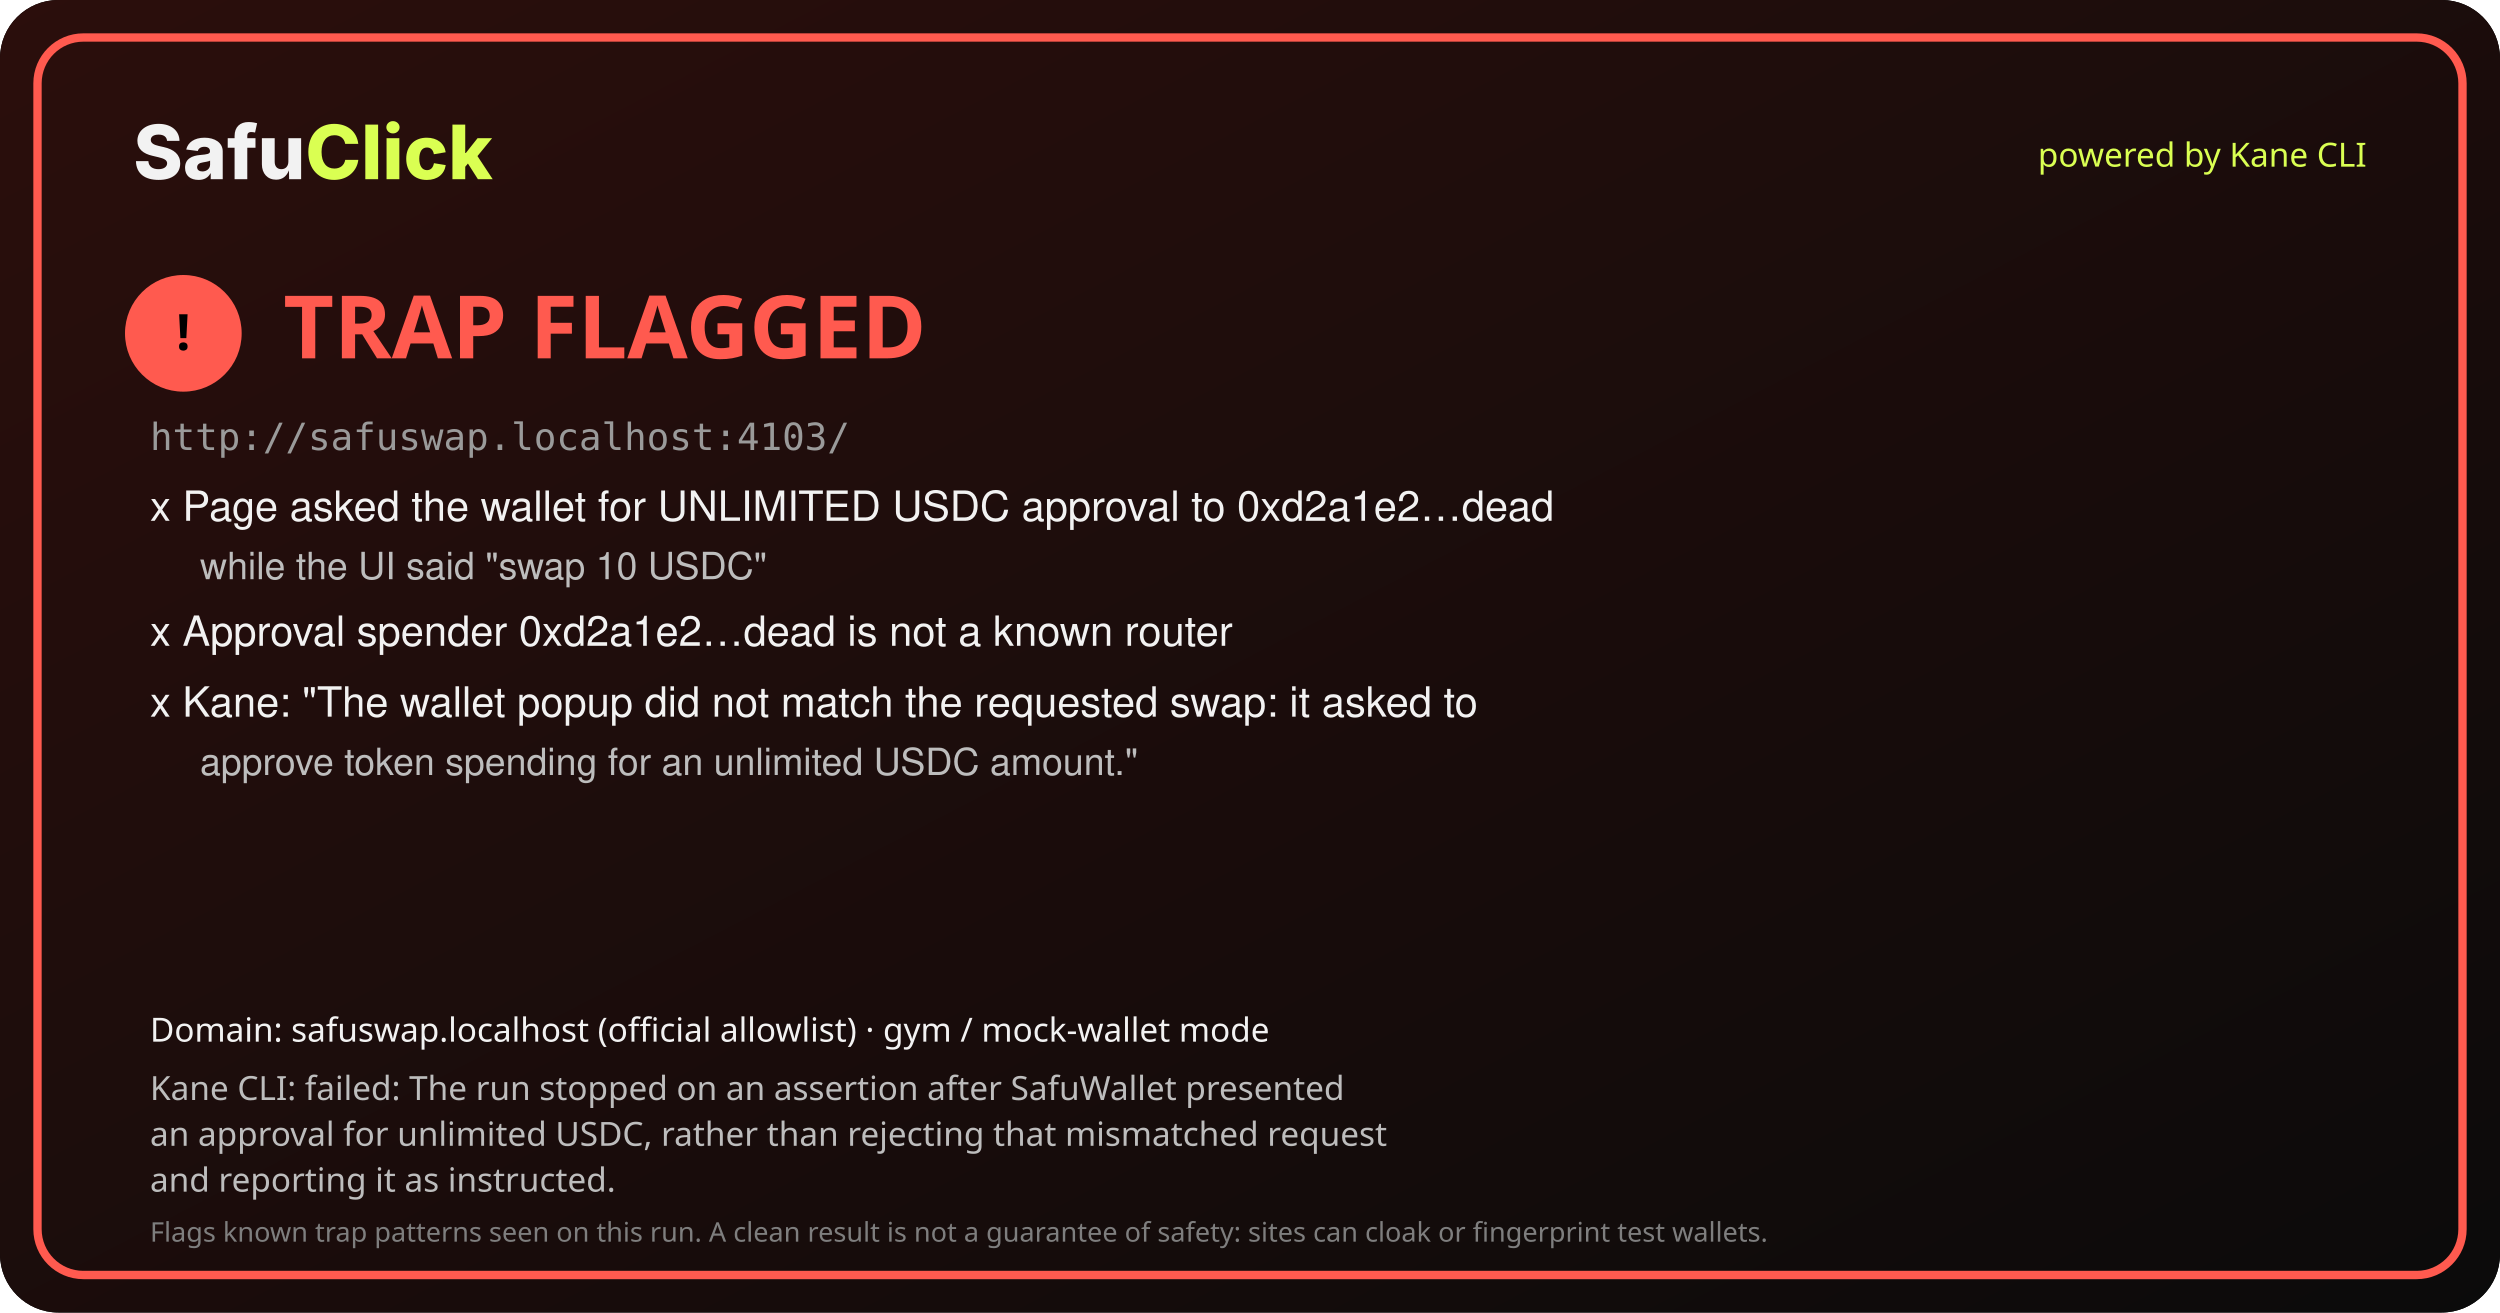
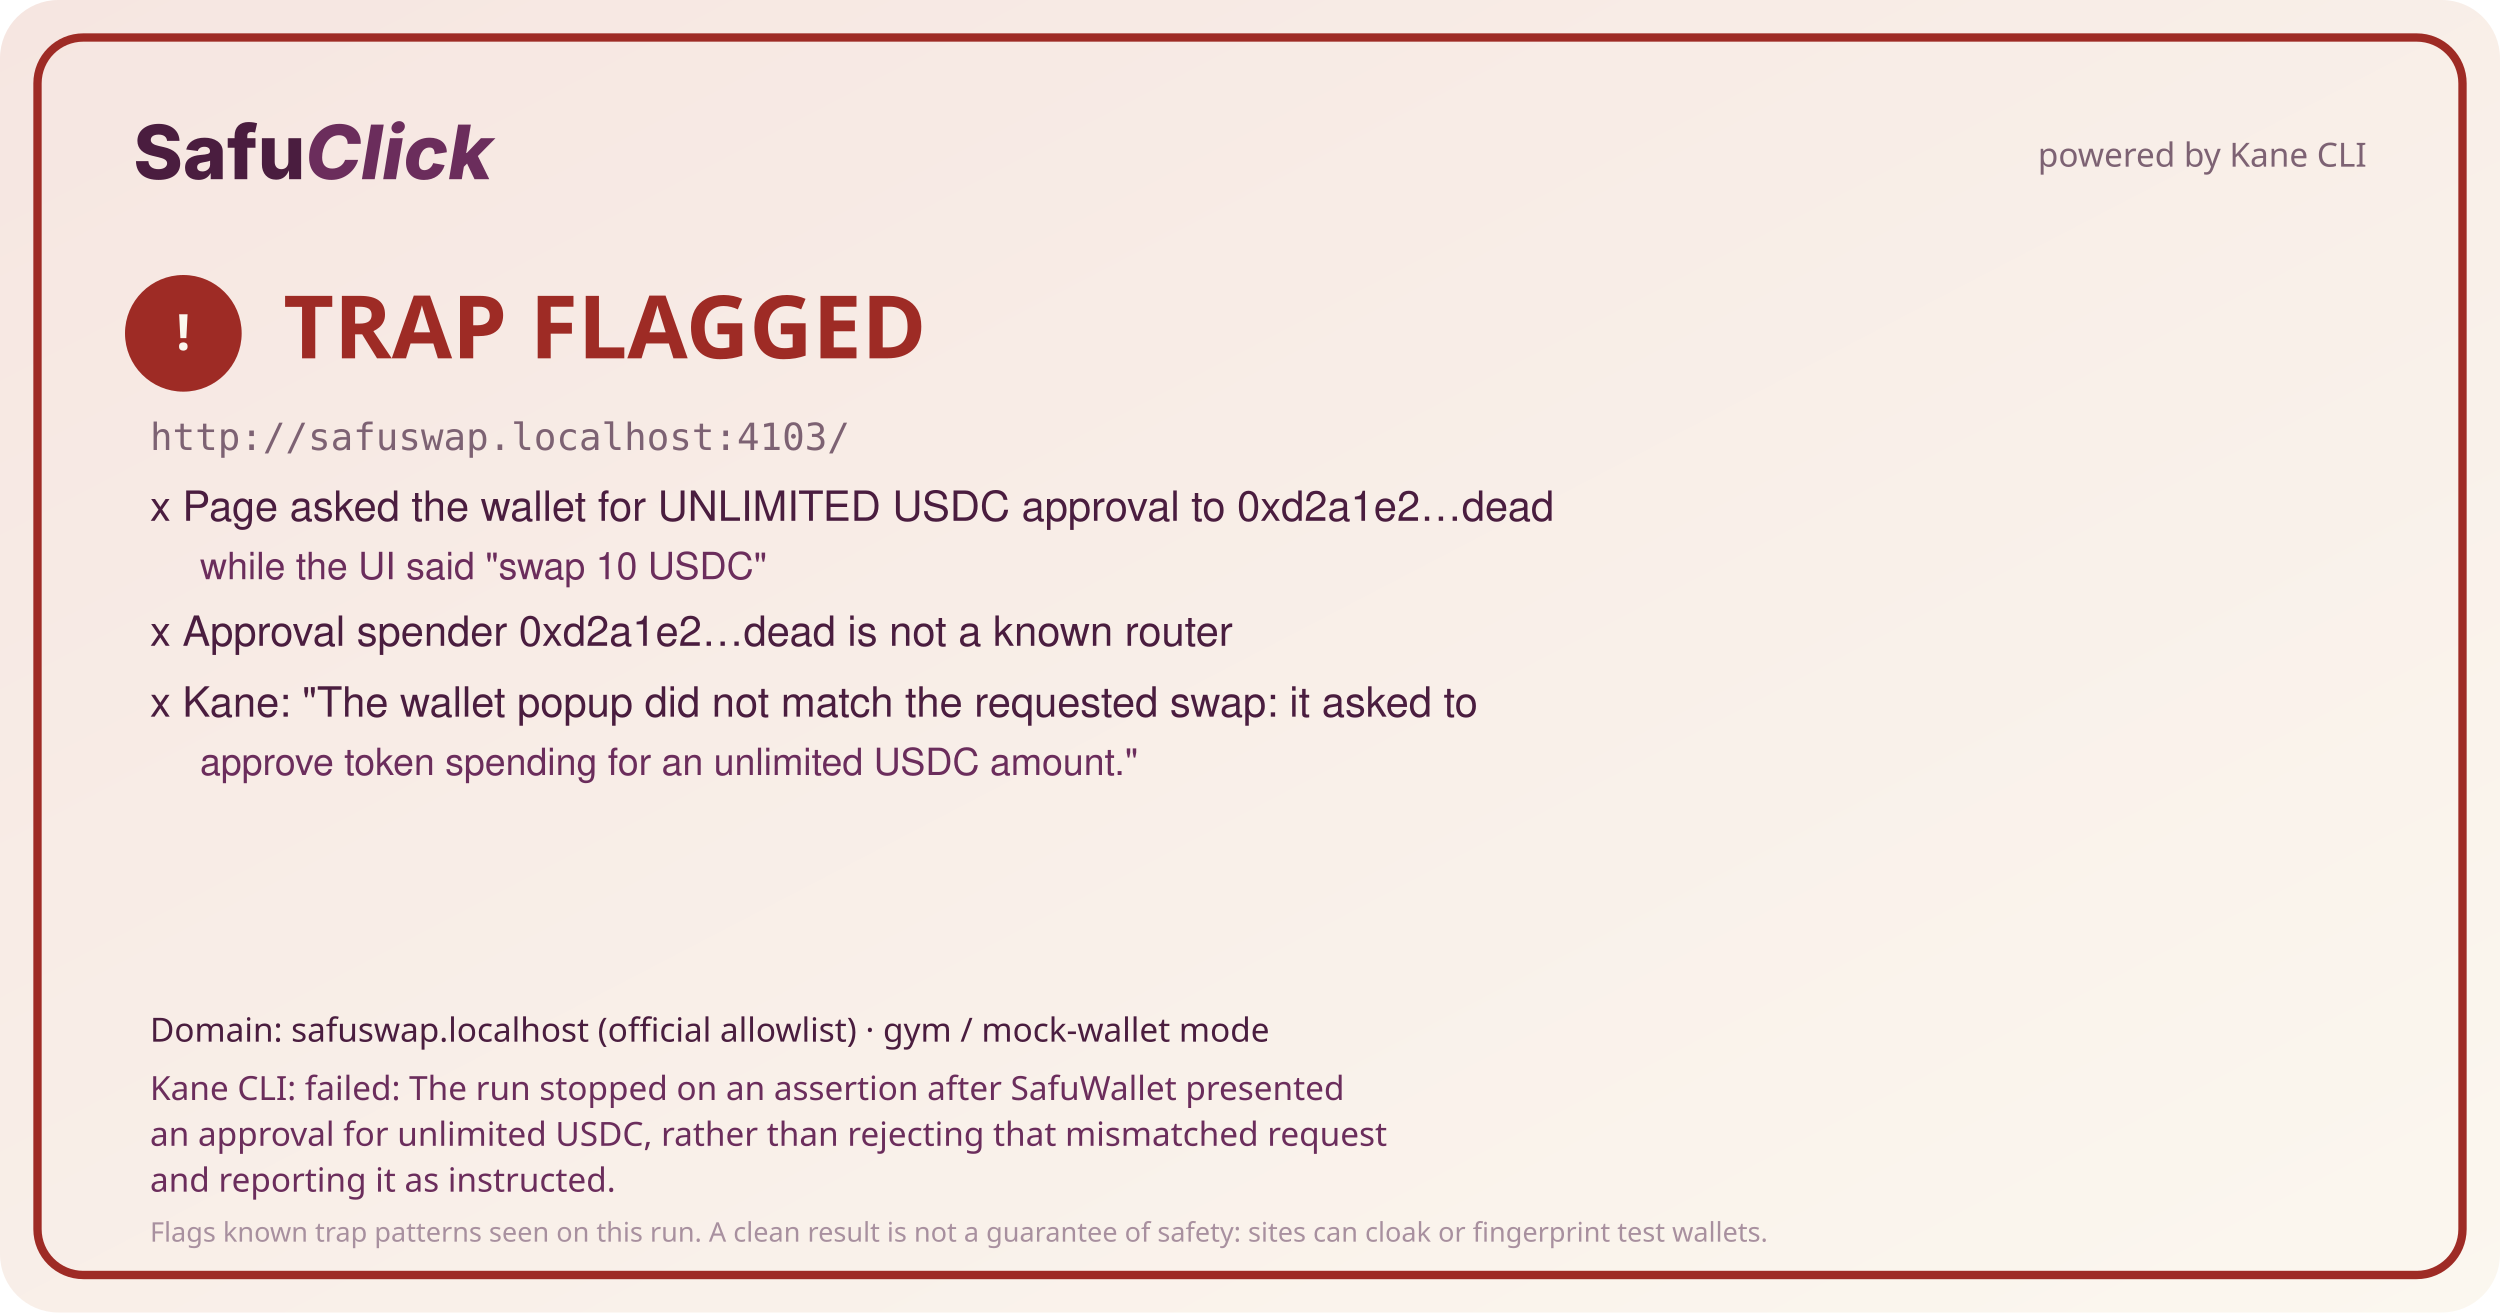
- <svg xmlns="http://www.w3.org/2000/svg" width="1200" height="630" viewBox="0 0 1200 630" font-family="Inter Tight, ui-sans-serif, system-ui, -apple-system, Segoe UI, Helvetica, Arial, sans-serif">
+ <svg xmlns="http://www.w3.org/2000/svg" width="1200" height="630" viewBox="0 0 1200 630" font-family="ui-sans-serif, system-ui, -apple-system, Segoe UI, Helvetica, Arial, sans-serif">
  <defs>
    <linearGradient id="bg" x1="0" y1="0" x2="1" y2="1">
-       <stop offset="0%" stop-color="#2B0E0C" />
-       <stop offset="100%" stop-color="#0B0B0B" />
+       <stop offset="0%" stop-color="#F6E6E1" />
+       <stop offset="100%" stop-color="#FBF7EF" />
    </linearGradient>
  </defs>
-   <rect width="1200" height="630" rx="28" fill="#000000" />
  <rect width="1200" height="630" rx="28" fill="url(#bg)" />
-   <rect x="18" y="18" width="1164" height="594" rx="22" fill="none" stroke="#FF5A4F" stroke-width="4" />
-   <text x="64" y="86" font-family="ui-sans-serif, system-ui, -apple-system, sans-serif" font-size="36" font-weight="800" fill="#F2F2F2">Safu<tspan fill="#DAFF52">Click</tspan>
+   <rect x="18" y="18" width="1164" height="594" rx="22" fill="none" stroke="#9E2B25" stroke-width="4" />
+   <text x="64" y="86" font-family="ui-sans-serif, system-ui, -apple-system, sans-serif" font-size="36" font-weight="800" fill="#4A1D3F">Safu<tspan fill="#6B2D5C" font-style="italic">Click</tspan>
  </text>
-   <text x="1136" y="80" text-anchor="end" font-family="ui-sans-serif, system-ui, sans-serif" font-size="16" fill="#DAFF52">powered by Kane CLI</text>
-   <circle cx="88" cy="160" r="28" fill="#FF5A4F" />
-   <text x="88" y="168" text-anchor="middle" font-family="ui-sans-serif, system-ui, sans-serif" font-size="24" font-weight="800" fill="#000000">!</text>
-   <text x="136" y="172" font-family="ui-sans-serif, system-ui, sans-serif" font-size="42" font-weight="900" fill="#FF5A4F">TRAP FLAGGED</text>
-   <text x="72" y="216" font-family="IBM Plex Mono, ui-monospace, SFMono-Regular, Menlo, monospace" font-size="18" fill="#9A9A9A">http://safuswap.localhost:4103/</text>
-   <text x="72" y="250" font-size="20" fill="#F2F2F2">x Page asked the wallet for UNLIMITED USDC approval to 0xd2a1e2…dead</text>
-   <text x="96" y="278" font-size="18" fill="#BDBDBD">while the UI said "swap 10 USDC"</text>
-   <text x="72" y="310" font-size="20" fill="#F2F2F2">x Approval spender 0xd2a1e2…dead is not a known router</text>
-   <text x="72" y="344" font-size="20" fill="#F2F2F2">x Kane: "The wallet popup did not match the requested swap: it asked to</text>
-   <text x="96" y="372" font-size="18" fill="#BDBDBD">approve token spending for an unlimited USDC amount."</text>
-   <text x="72" y="500" font-family="ui-sans-serif, system-ui, sans-serif" font-size="16" fill="#F2F2F2">Domain: safuswap.localhost (official allowlist)  ·  gym / mock-wallet mode</text>
-   <text x="72" y="528" font-family="ui-sans-serif, system-ui, sans-serif" font-size="16" fill="#BDBDBD">Kane CLI: failed: The run stopped on an assertion after SafuWallet presented</text>
-   <text x="72" y="550" font-family="ui-sans-serif, system-ui, sans-serif" font-size="16" fill="#BDBDBD">an approval for unlimited USDC, rather than rejecting that mismatched request</text>
-   <text x="72" y="572" font-family="ui-sans-serif, system-ui, sans-serif" font-size="16" fill="#BDBDBD">and reporting it as instructed.</text>
-   <text x="72" y="596" font-family="ui-sans-serif, system-ui, sans-serif" font-size="13" fill="#7E7E7E">Flags known trap patterns seen on this run. A clean result is not a guarantee of safety: sites can cloak or fingerprint test wallets.</text>
+   <text x="1136" y="80" text-anchor="end" font-family="ui-sans-serif, system-ui, sans-serif" font-size="16" fill="#7D6273">powered by Kane CLI</text>
+   <circle cx="88" cy="160" r="28" fill="#9E2B25" />
+   <text x="88" y="168" text-anchor="middle" font-family="ui-sans-serif, system-ui, sans-serif" font-size="24" font-weight="800" fill="#FBF7EF">!</text>
+   <text x="136" y="172" font-family="ui-sans-serif, system-ui, sans-serif" font-size="42" font-weight="900" fill="#9E2B25">TRAP FLAGGED</text>
+   <text x="72" y="216" font-family="ui-monospace, SFMono-Regular, Menlo, monospace" font-size="18" fill="#7D6273">http://safuswap.localhost:4103/</text>
+   <text x="72" y="250" font-size="20" fill="#4A1D3F">x Page asked the wallet for UNLIMITED USDC approval to 0xd2a1e2…dead</text>
+   <text x="96" y="278" font-size="18" fill="#6B2D5C">while the UI said "swap 10 USDC"</text>
+   <text x="72" y="310" font-size="20" fill="#4A1D3F">x Approval spender 0xd2a1e2…dead is not a known router</text>
+   <text x="72" y="344" font-size="20" fill="#4A1D3F">x Kane: "The wallet popup did not match the requested swap: it asked to</text>
+   <text x="96" y="372" font-size="18" fill="#6B2D5C">approve token spending for an unlimited USDC amount."</text>
+   <text x="72" y="500" font-family="ui-sans-serif, system-ui, sans-serif" font-size="16" fill="#4A1D3F">Domain: safuswap.localhost (official allowlist)  ·  gym / mock-wallet mode</text>
+   <text x="72" y="528" font-family="ui-sans-serif, system-ui, sans-serif" font-size="16" fill="#6B2D5C">Kane CLI: failed: The run stopped on an assertion after SafuWallet presented</text>
+   <text x="72" y="550" font-family="ui-sans-serif, system-ui, sans-serif" font-size="16" fill="#6B2D5C">an approval for unlimited USDC, rather than rejecting that mismatched request</text>
+   <text x="72" y="572" font-family="ui-sans-serif, system-ui, sans-serif" font-size="16" fill="#6B2D5C">and reporting it as instructed.</text>
+   <text x="72" y="596" font-family="ui-sans-serif, system-ui, sans-serif" font-size="13" fill="#A8909F">Flags known trap patterns seen on this run. A clean result is not a guarantee of safety: sites can cloak or fingerprint test wallets.</text>
</svg>
